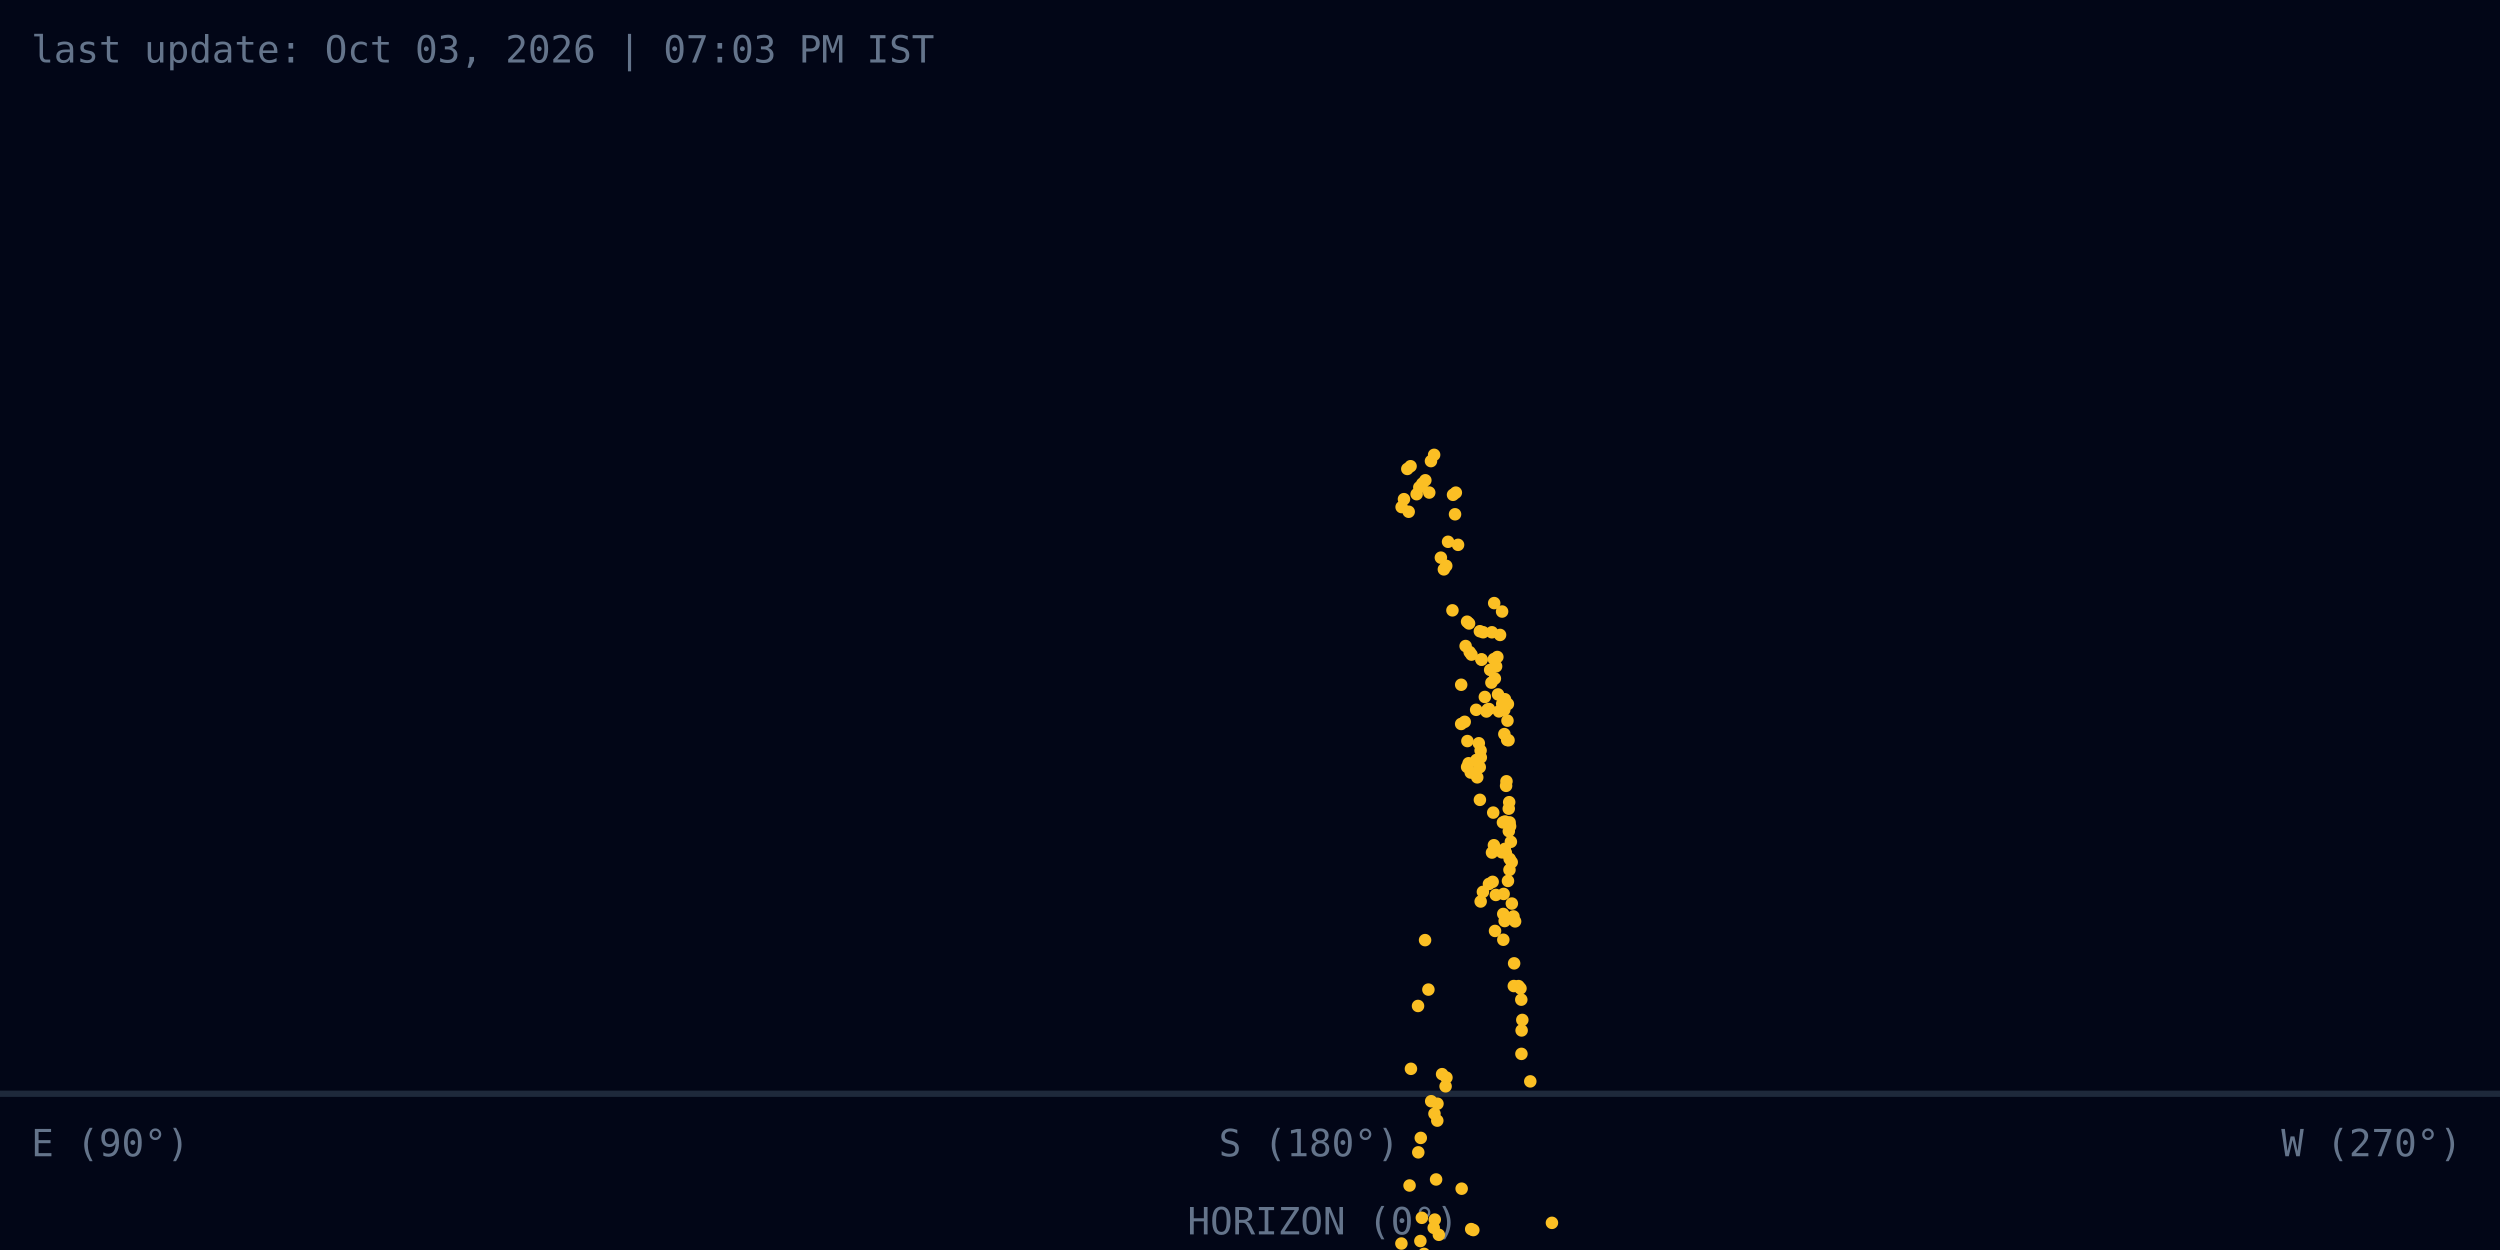
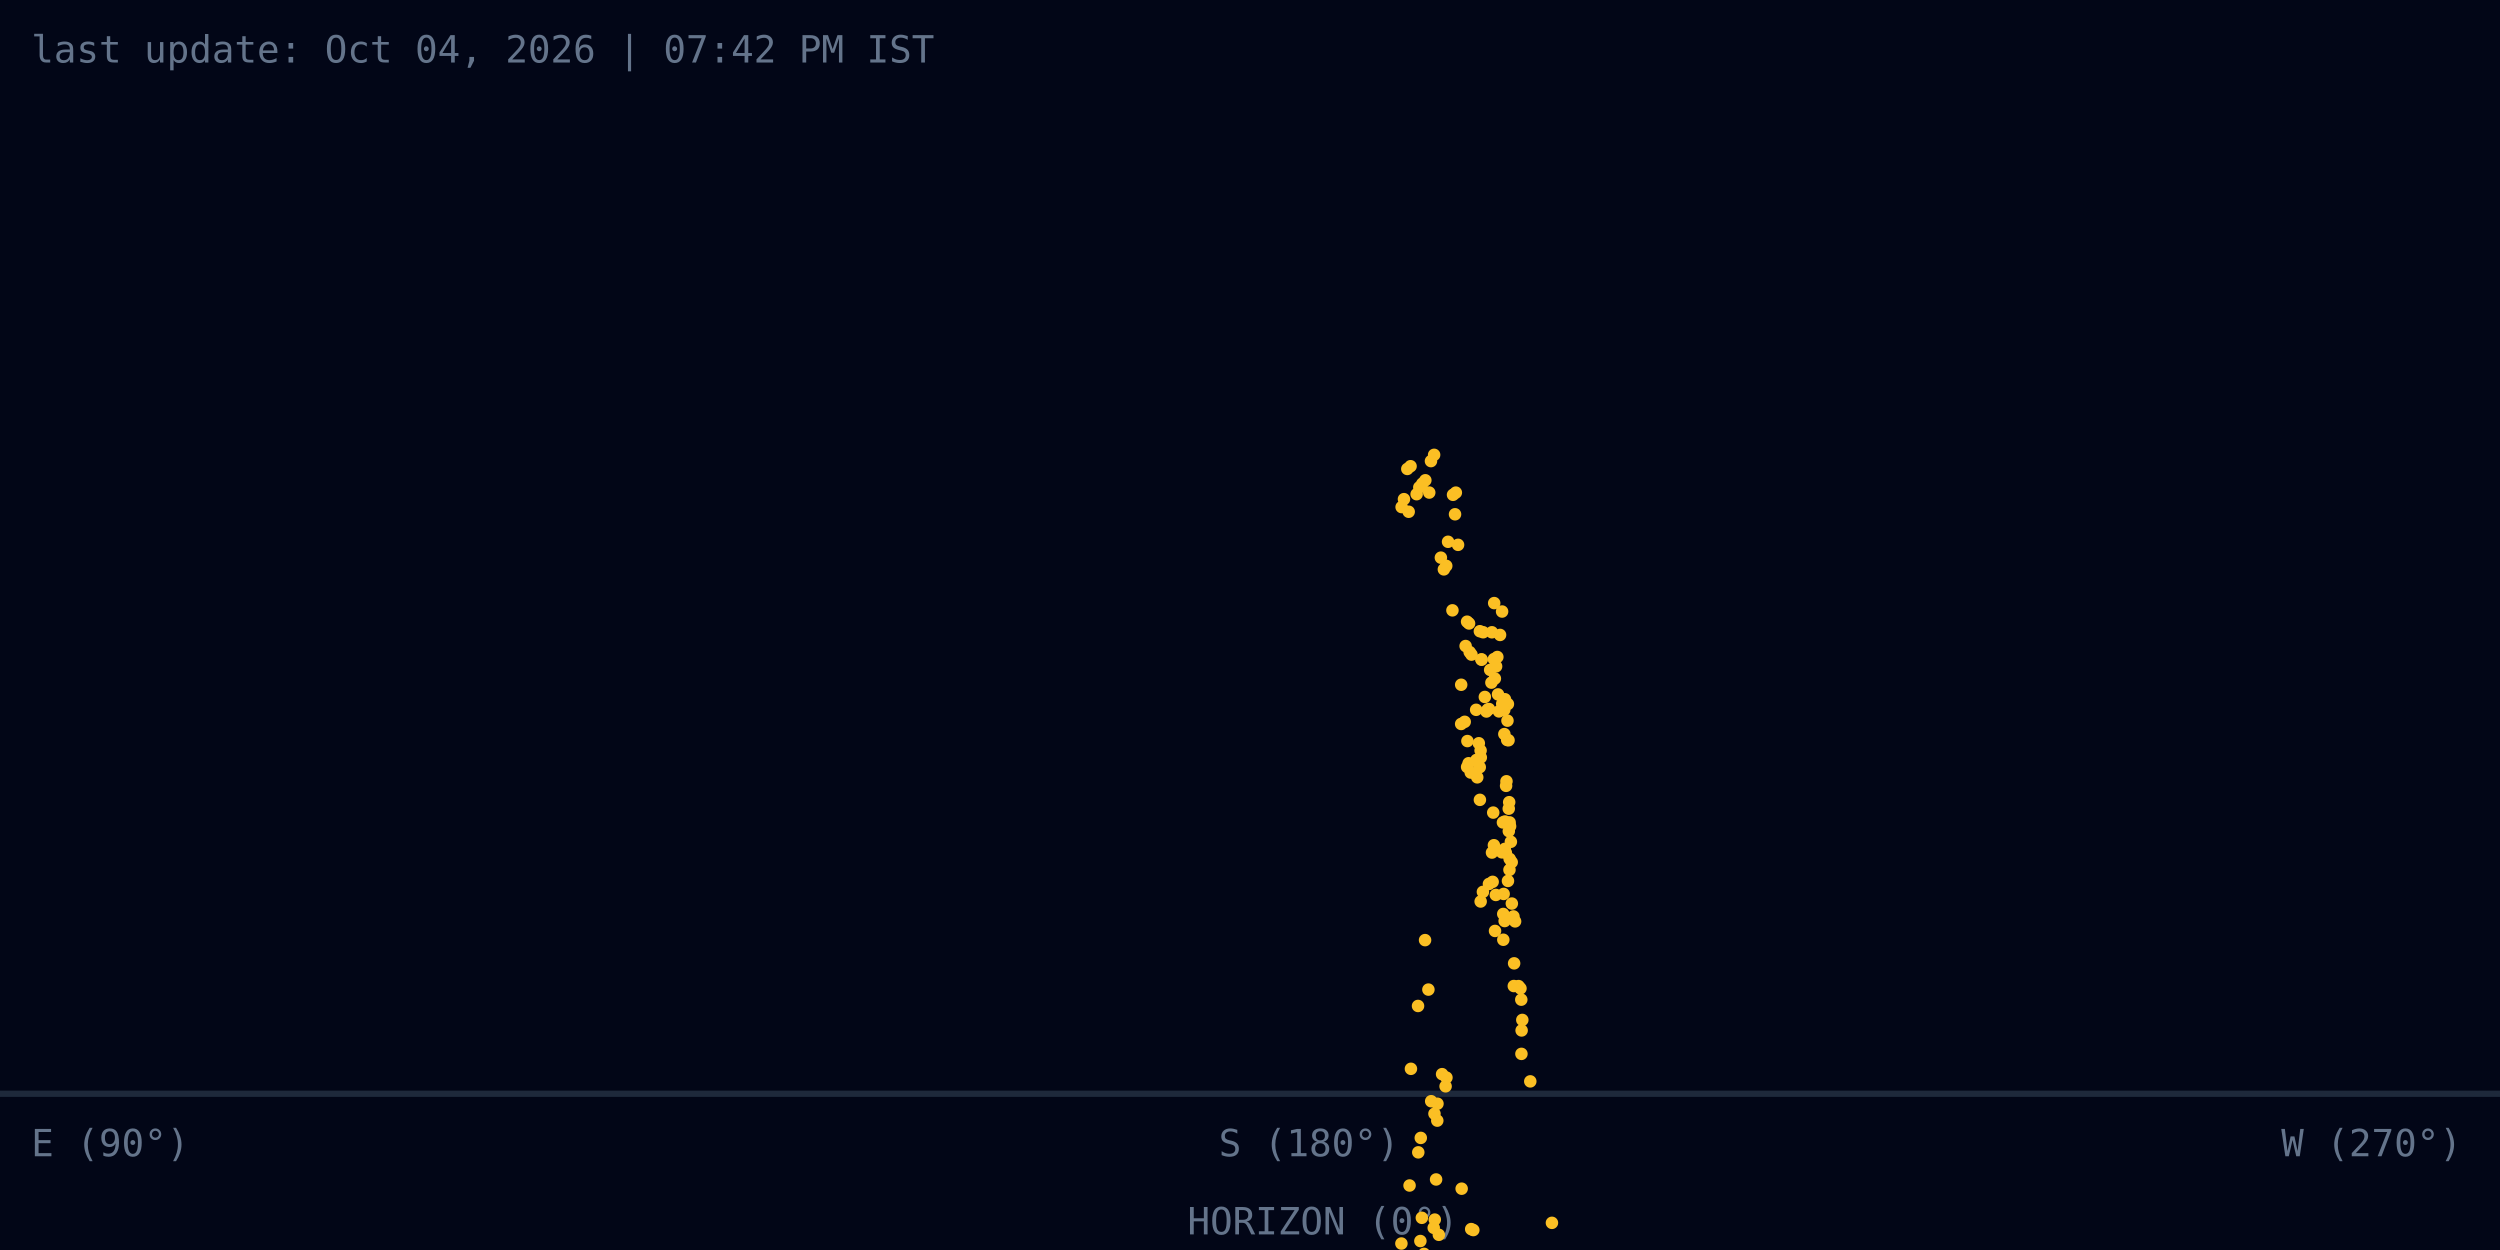
<svg xmlns="http://www.w3.org/2000/svg" width="800" height="400" viewBox="0 0 800 400">
  <rect width="800" height="400" fill="#020617" />
-   <text id="last-update" x="10" y="20" fill="#64748b" font-family="monospace">last update: Oct 03, 2026 | 07:03 PM IST</text>
+   <text id="last-update" x="10" y="20" fill="#64748b" font-family="monospace">last update: Oct 04, 2026 | 07:42 PM IST</text>
  <line x1="0" y1="350" x2="800" y2="350" stroke="#1e293b" stroke-width="2" />
  <text x="380" y="395" fill="#64748b" font-size="12" font-family="monospace">HORIZON (0°)</text>
  <text x="730" y="370" fill="#64748b" font-size="12" font-family="monospace">W (270°)</text>
  <text x="390" y="370" fill="#64748b" font-size="12" font-family="monospace">S (180°)</text>
  <text x="10" y="370" fill="#64748b" font-size="12" font-family="monospace">E (90°)</text>
  <g id="analemma-points">
    <circle cx=" 465.61" cy=" 164.57" r="2" fill="#fbbf24">
 </circle>
    <circle cx=" 467.57" cy=" 231.67" r="2" fill="#fbbf24">
 </circle>
    <circle cx=" 467.58" cy=" 219.12" r="2" fill="#fbbf24">
 </circle>
    <circle cx=" 468.71" cy=" 230.98" r="2" fill="#fbbf24">
 </circle>
    <circle cx=" 469.57" cy=" 237.14" r="2" fill="#fbbf24">
 </circle>
    <circle cx=" 469.00" cy=" 206.73" r="2" fill="#fbbf24">
 </circle>
    <circle cx=" 469.47" cy=" 198.94" r="2" fill="#fbbf24">
 </circle>
    <circle cx=" 470.10" cy=" 199.51" r="2" fill="#fbbf24">
 </circle>
    <circle cx=" 474.53" cy=" 285.41" r="2" fill="#fbbf24">
 </circle>
    <circle cx=" 472.47" cy=" 243.18" r="2" fill="#fbbf24">
 </circle>
    <circle cx=" 473.57" cy=" 255.95" r="2" fill="#fbbf24">
 </circle>
    <circle cx=" 473.22" cy=" 237.84" r="2" fill="#fbbf24">
 </circle>
    <circle cx=" 473.79" cy=" 240.17" r="2" fill="#fbbf24">
 </circle>
    <circle cx=" 473.56" cy=" 201.99" r="2" fill="#fbbf24">
 </circle>
    <circle cx=" 474.09" cy=" 210.99" r="2" fill="#fbbf24">
 </circle>
    <circle cx=" 478.41" cy=" 297.90" r="2" fill="#fbbf24">
 </circle>
    <circle cx=" 477.65" cy=" 282.19" r="2" fill="#fbbf24">
 </circle>
    <circle cx=" 477.44" cy=" 272.82" r="2" fill="#fbbf24">
 </circle>
    <circle cx=" 478.67" cy=" 286.38" r="2" fill="#fbbf24">
 </circle>
    <circle cx=" 478.05" cy=" 270.47" r="2" fill="#fbbf24">
 </circle>
    <circle cx=" 476.85" cy=" 214.37" r="2" fill="#fbbf24">
 </circle>
    <circle cx=" 477.25" cy=" 218.44" r="2" fill="#fbbf24">
 </circle>
    <circle cx=" 481.06" cy=" 300.72" r="2" fill="#fbbf24">
 </circle>
    <circle cx=" 481.04" cy=" 292.47" r="2" fill="#fbbf24">
 </circle>
    <circle cx=" 481.49" cy=" 294.73" r="2" fill="#fbbf24">
 </circle>
    <circle cx=" 481.17" cy=" 286.06" r="2" fill="#fbbf24">
 </circle>
    <circle cx=" 479.37" cy=" 222.21" r="2" fill="#fbbf24">
 </circle>
    <circle cx=" 479.67" cy=" 227.65" r="2" fill="#fbbf24">
 </circle>
    <circle cx=" 498.29" cy=" 411.31" r="2" fill="#fbbf24">
 </circle>
    <circle cx=" 498.34" cy=" 411.53" r="2" fill="#fbbf24">
 </circle>
    <circle cx=" 484.42" cy=" 315.53" r="2" fill="#fbbf24">
 </circle>
    <circle cx=" 486.86" cy=" 337.24" r="2" fill="#fbbf24">
 </circle>
    <circle cx=" 481.87" cy=" 272.88" r="2" fill="#fbbf24">
 </circle>
    <circle cx=" 482.55" cy=" 281.90" r="2" fill="#fbbf24">
 </circle>
    <circle cx=" 481.19" cy=" 226.61" r="2" fill="#fbbf24">
 </circle>
    <circle cx=" 481.39" cy=" 234.91" r="2" fill="#fbbf24">
 </circle>
    <circle cx=" 486.92" cy=" 329.74" r="2" fill="#fbbf24">
 </circle>
    <circle cx=" 483.03" cy=" 278.36" r="2" fill="#fbbf24">
 </circle>
    <circle cx=" 483.79" cy=" 289.14" r="2" fill="#fbbf24">
 </circle>
    <circle cx=" 485.93" cy=" 315.55" r="2" fill="#fbbf24">
 </circle>
    <circle cx=" 484.30" cy=" 293.26" r="2" fill="#fbbf24">
 </circle>
    <circle cx=" 482.30" cy=" 236.80" r="2" fill="#fbbf24">
 </circle>
    <circle cx=" 482.80" cy=" 258.78" r="2" fill="#fbbf24">
 </circle>
    <circle cx=" 501.22" cy=" 413.90" r="2" fill="#fbbf24">
 </circle>
    <circle cx=" 489.69" cy=" 346.04" r="2" fill="#fbbf24">
 </circle>
    <circle cx=" 486.81" cy=" 319.89" r="2" fill="#fbbf24">
 </circle>
    <circle cx=" 484.83" cy=" 294.84" r="2" fill="#fbbf24">
 </circle>
    <circle cx=" 486.55" cy=" 316.29" r="2" fill="#fbbf24">
 </circle>
    <circle cx=" 482.73" cy=" 236.88" r="2" fill="#fbbf24">
 </circle>
    <circle cx=" 483.48" cy=" 269.37" r="2" fill="#fbbf24">
 </circle>
    <circle cx=" 496.62" cy=" 391.31" r="2" fill="#fbbf24">
 </circle>
    <circle cx=" 483.75" cy=" 275.90" r="2" fill="#fbbf24">
 </circle>
    <circle cx=" 483.23" cy=" 264.40" r="2" fill="#fbbf24">
 </circle>
    <circle cx=" 482.94" cy=" 256.70" r="2" fill="#fbbf24">
 </circle>
    <circle cx=" 483.08" cy=" 263.17" r="2" fill="#fbbf24">
 </circle>
    <circle cx=" 482.53" cy=" 225.29" r="2" fill="#fbbf24">
 </circle>
    <circle cx=" 482.39" cy=" 230.61" r="2" fill="#fbbf24">
 </circle>
    <circle cx=" 487.14" cy=" 326.38" r="2" fill="#fbbf24">
 </circle>
    <circle cx=" 482.82" cy=" 265.96" r="2" fill="#fbbf24">
 </circle>
    <circle cx=" 483.09" cy=" 274.84" r="2" fill="#fbbf24">
 </circle>
    <circle cx=" 482.07" cy=" 250.01" r="2" fill="#fbbf24">
 </circle>
    <circle cx=" 481.95" cy=" 251.47" r="2" fill="#fbbf24">
 </circle>
    <circle cx=" 481.58" cy=" 223.76" r="2" fill="#fbbf24">
 </circle>
    <circle cx=" 481.36" cy=" 227.15" r="2" fill="#fbbf24">
 </circle>
    <circle cx=" 484.52" cy=" 308.27" r="2" fill="#fbbf24">
 </circle>
    <circle cx=" 481.59" cy=" 262.88" r="2" fill="#fbbf24">
 </circle>
    <circle cx=" 480.71" cy=" 225.23" r="2" fill="#fbbf24">
 </circle>
    <circle cx=" 481.54" cy=" 271.65" r="2" fill="#fbbf24">
 </circle>
    <circle cx=" 480.94" cy=" 263.18" r="2" fill="#fbbf24">
 </circle>
    <circle cx=" 480.67" cy=" 195.69" r="2" fill="#fbbf24">
 </circle>
    <circle cx=" 480.02" cy=" 203.18" r="2" fill="#fbbf24">
 </circle>
    <circle cx=" 480.62" cy=" 272.75" r="2" fill="#fbbf24">
 </circle>
    <circle cx=" 479.15" cy=" 210.24" r="2" fill="#fbbf24">
 </circle>
    <circle cx=" 478.75" cy=" 213.23" r="2" fill="#fbbf24">
 </circle>
    <circle cx=" 478.36" cy=" 217.14" r="2" fill="#fbbf24">
 </circle>
    <circle cx=" 478.05" cy=" 210.91" r="2" fill="#fbbf24">
 </circle>
    <circle cx=" 478.14" cy=" 192.99" r="2" fill="#fbbf24">
 </circle>
    <circle cx=" 477.41" cy=" 202.33" r="2" fill="#fbbf24">
 </circle>
    <circle cx=" 477.83" cy=" 260.03" r="2" fill="#fbbf24">
 </circle>
    <circle cx=" 476.48" cy=" 226.89" r="2" fill="#fbbf24">
 </circle>
    <circle cx=" 476.07" cy=" 227.06" r="2" fill="#fbbf24">
 </circle>
    <circle cx=" 475.66" cy=" 227.68" r="2" fill="#fbbf24">
 </circle>
    <circle cx=" 475.15" cy=" 223.03" r="2" fill="#fbbf24">
 </circle>
    <circle cx=" 474.61" cy=" 202.32" r="2" fill="#fbbf24">
 </circle>
    <circle cx=" 474.09" cy=" 211.11" r="2" fill="#fbbf24">
 </circle>
    <circle cx=" 476.46" cy=" 282.87" r="2" fill="#fbbf24">
 </circle>
    <circle cx=" 473.86" cy=" 242.39" r="2" fill="#fbbf24">
 </circle>
    <circle cx=" 473.52" cy=" 245.50" r="2" fill="#fbbf24">
 </circle>
    <circle cx=" 472.37" cy=" 227.14" r="2" fill="#fbbf24">
 </circle>
    <circle cx=" 472.72" cy=" 248.75" r="2" fill="#fbbf24">
 </circle>
    <circle cx=" 470.88" cy=" 209.48" r="2" fill="#fbbf24">
 </circle>
    <circle cx=" 470.29" cy=" 208.66" r="2" fill="#fbbf24">
 </circle>
    <circle cx=" 473.81" cy=" 288.48" r="2" fill="#fbbf24">
 </circle>
    <circle cx=" 470.64" cy=" 247.22" r="2" fill="#fbbf24">
 </circle>
    <circle cx=" 469.96" cy=" 244.24" r="2" fill="#fbbf24">
 </circle>
    <circle cx=" 469.48" cy=" 245.43" r="2" fill="#fbbf24">
 </circle>
    <circle cx=" 466.58" cy=" 174.35" r="2" fill="#fbbf24">
 </circle>
    <circle cx=" 465.87" cy=" 157.64" r="2" fill="#fbbf24">
 </circle>
    <circle cx=" 464.97" cy=" 158.34" r="2" fill="#fbbf24">
 </circle>
    <circle cx=" 464.78" cy=" 195.31" r="2" fill="#fbbf24">
 </circle>
    <circle cx=" 463.38" cy=" 173.37" r="2" fill="#fbbf24">
 </circle>
    <circle cx=" 462.80" cy=" 181.08" r="2" fill="#fbbf24">
 </circle>
    <circle cx=" 462.04" cy=" 182.20" r="2" fill="#fbbf24">
 </circle>
    <circle cx=" 461.08" cy=" 178.45" r="2" fill="#fbbf24">
 </circle>
    <circle cx=" 458.92" cy=" 145.55" r="2" fill="#fbbf24">
 </circle>
    <circle cx=" 457.91" cy=" 147.55" r="2" fill="#fbbf24">
 </circle>
    <circle cx=" 457.36" cy=" 157.62" r="2" fill="#fbbf24">
 </circle>
    <circle cx=" 456.11" cy=" 153.69" r="2" fill="#fbbf24">
 </circle>
    <circle cx=" 455.13" cy=" 154.77" r="2" fill="#fbbf24">
 </circle>
    <circle cx=" 454.18" cy=" 155.94" r="2" fill="#fbbf24">
 </circle>
    <circle cx=" 453.32" cy=" 158.14" r="2" fill="#fbbf24">
 </circle>
    <circle cx=" 451.38" cy=" 149.19" r="2" fill="#fbbf24">
 </circle>
    <circle cx=" 450.34" cy=" 150.06" r="2" fill="#fbbf24">
 </circle>
    <circle cx=" 450.78" cy=" 163.76" r="2" fill="#fbbf24">
 </circle>
    <circle cx=" 449.27" cy=" 159.73" r="2" fill="#fbbf24">
 </circle>
    <circle cx=" 448.52" cy=" 162.26" r="2" fill="#fbbf24">
 </circle>
    <circle cx=" 20.26" cy=" 571.97" r="2" fill="#fbbf24">
 </circle>
    <circle cx=" 74.33" cy=" 546.37" r="2" fill="#fbbf24">
 </circle>
    <circle cx=" 471.46" cy=" 393.62" r="2" fill="#fbbf24">
 </circle>
    <circle cx=" 470.78" cy=" 393.31" r="2" fill="#fbbf24">
 </circle>
    <circle cx=" 495.37" cy=" 503.27" r="2" fill="#fbbf24">
 </circle>
    <circle cx=" 467.73" cy=" 380.38" r="2" fill="#fbbf24">
 </circle>
    <circle cx=" 462.86" cy=" 344.83" r="2" fill="#fbbf24">
 </circle>
    <circle cx=" 462.59" cy=" 347.62" r="2" fill="#fbbf24">
 </circle>
    <circle cx=" 461.47" cy=" 343.73" r="2" fill="#fbbf24">
 </circle>
    <circle cx=" 456.02" cy=" 300.84" r="2" fill="#fbbf24">
 </circle>
    <circle cx=" 457.09" cy=" 316.67" r="2" fill="#fbbf24">
 </circle>
    <circle cx=" 469.47" cy=" 420.03" r="2" fill="#fbbf24">
 </circle>
    <circle cx=" 459.99" cy=" 353.19" r="2" fill="#fbbf24">
 </circle>
    <circle cx=" 459.93" cy=" 358.60" r="2" fill="#fbbf24">
 </circle>
    <circle cx=" 459.03" cy=" 356.39" r="2" fill="#fbbf24">
 </circle>
    <circle cx=" 457.98" cy=" 352.39" r="2" fill="#fbbf24">
 </circle>
    <circle cx=" 453.77" cy=" 321.91" r="2" fill="#fbbf24">
 </circle>
    <circle cx=" 459.55" cy=" 377.43" r="2" fill="#fbbf24">
 </circle>
    <circle cx=" 471.53" cy=" 461.85" r="2" fill="#fbbf24">
 </circle>
    <circle cx=" 460.43" cy=" 395.14" r="2" fill="#fbbf24">
 </circle>
    <circle cx=" 459.13" cy=" 390.27" r="2" fill="#fbbf24">
 </circle>
    <circle cx=" 458.79" cy=" 392.90" r="2" fill="#fbbf24">
 </circle>
    <circle cx=" 454.65" cy=" 364.13" r="2" fill="#fbbf24">
 </circle>
    <circle cx=" 451.50" cy=" 342.02" r="2" fill="#fbbf24">
 </circle>
    <circle cx=" 453.85" cy=" 368.75" r="2" fill="#fbbf24">
 </circle>
    <circle cx=" 467.51" cy=" 471.07" r="2" fill="#fbbf24">
 </circle>
    <circle cx=" 454.99" cy=" 389.70" r="2" fill="#fbbf24">
 </circle>
    <circle cx=" 455.71" cy=" 401.24" r="2" fill="#fbbf24">
 </circle>
    <circle cx=" 454.52" cy=" 397.13" r="2" fill="#fbbf24">
 </circle>
    <circle cx=" 455.98" cy=" 414.56" r="2" fill="#fbbf24">
 </circle>
    <circle cx=" 451.06" cy=" 379.36" r="2" fill="#fbbf24">
 </circle>
    <circle cx=" 455.70" cy=" 423.59" r="2" fill="#fbbf24">
 </circle>
    <circle cx=" 482.79" cy=" 553.38" r="2" fill="#fbbf24">
 </circle>
    <circle cx=" 459.54" cy=" 468.02" r="2" fill="#fbbf24">
 </circle>
    <circle cx=" 462.80" cy=" 493.17" r="2" fill="#fbbf24">
 </circle>
    <circle cx=" 456.72" cy=" 459.61" r="2" fill="#fbbf24">
 </circle>
    <circle cx=" 448.45" cy=" 397.93" r="2" fill="#fbbf24">
 </circle>
+     <circle cx=" 451.44" cy=" 429.90" r="2" fill="#fbbf24">
+  </circle>
  </g>
</svg>
